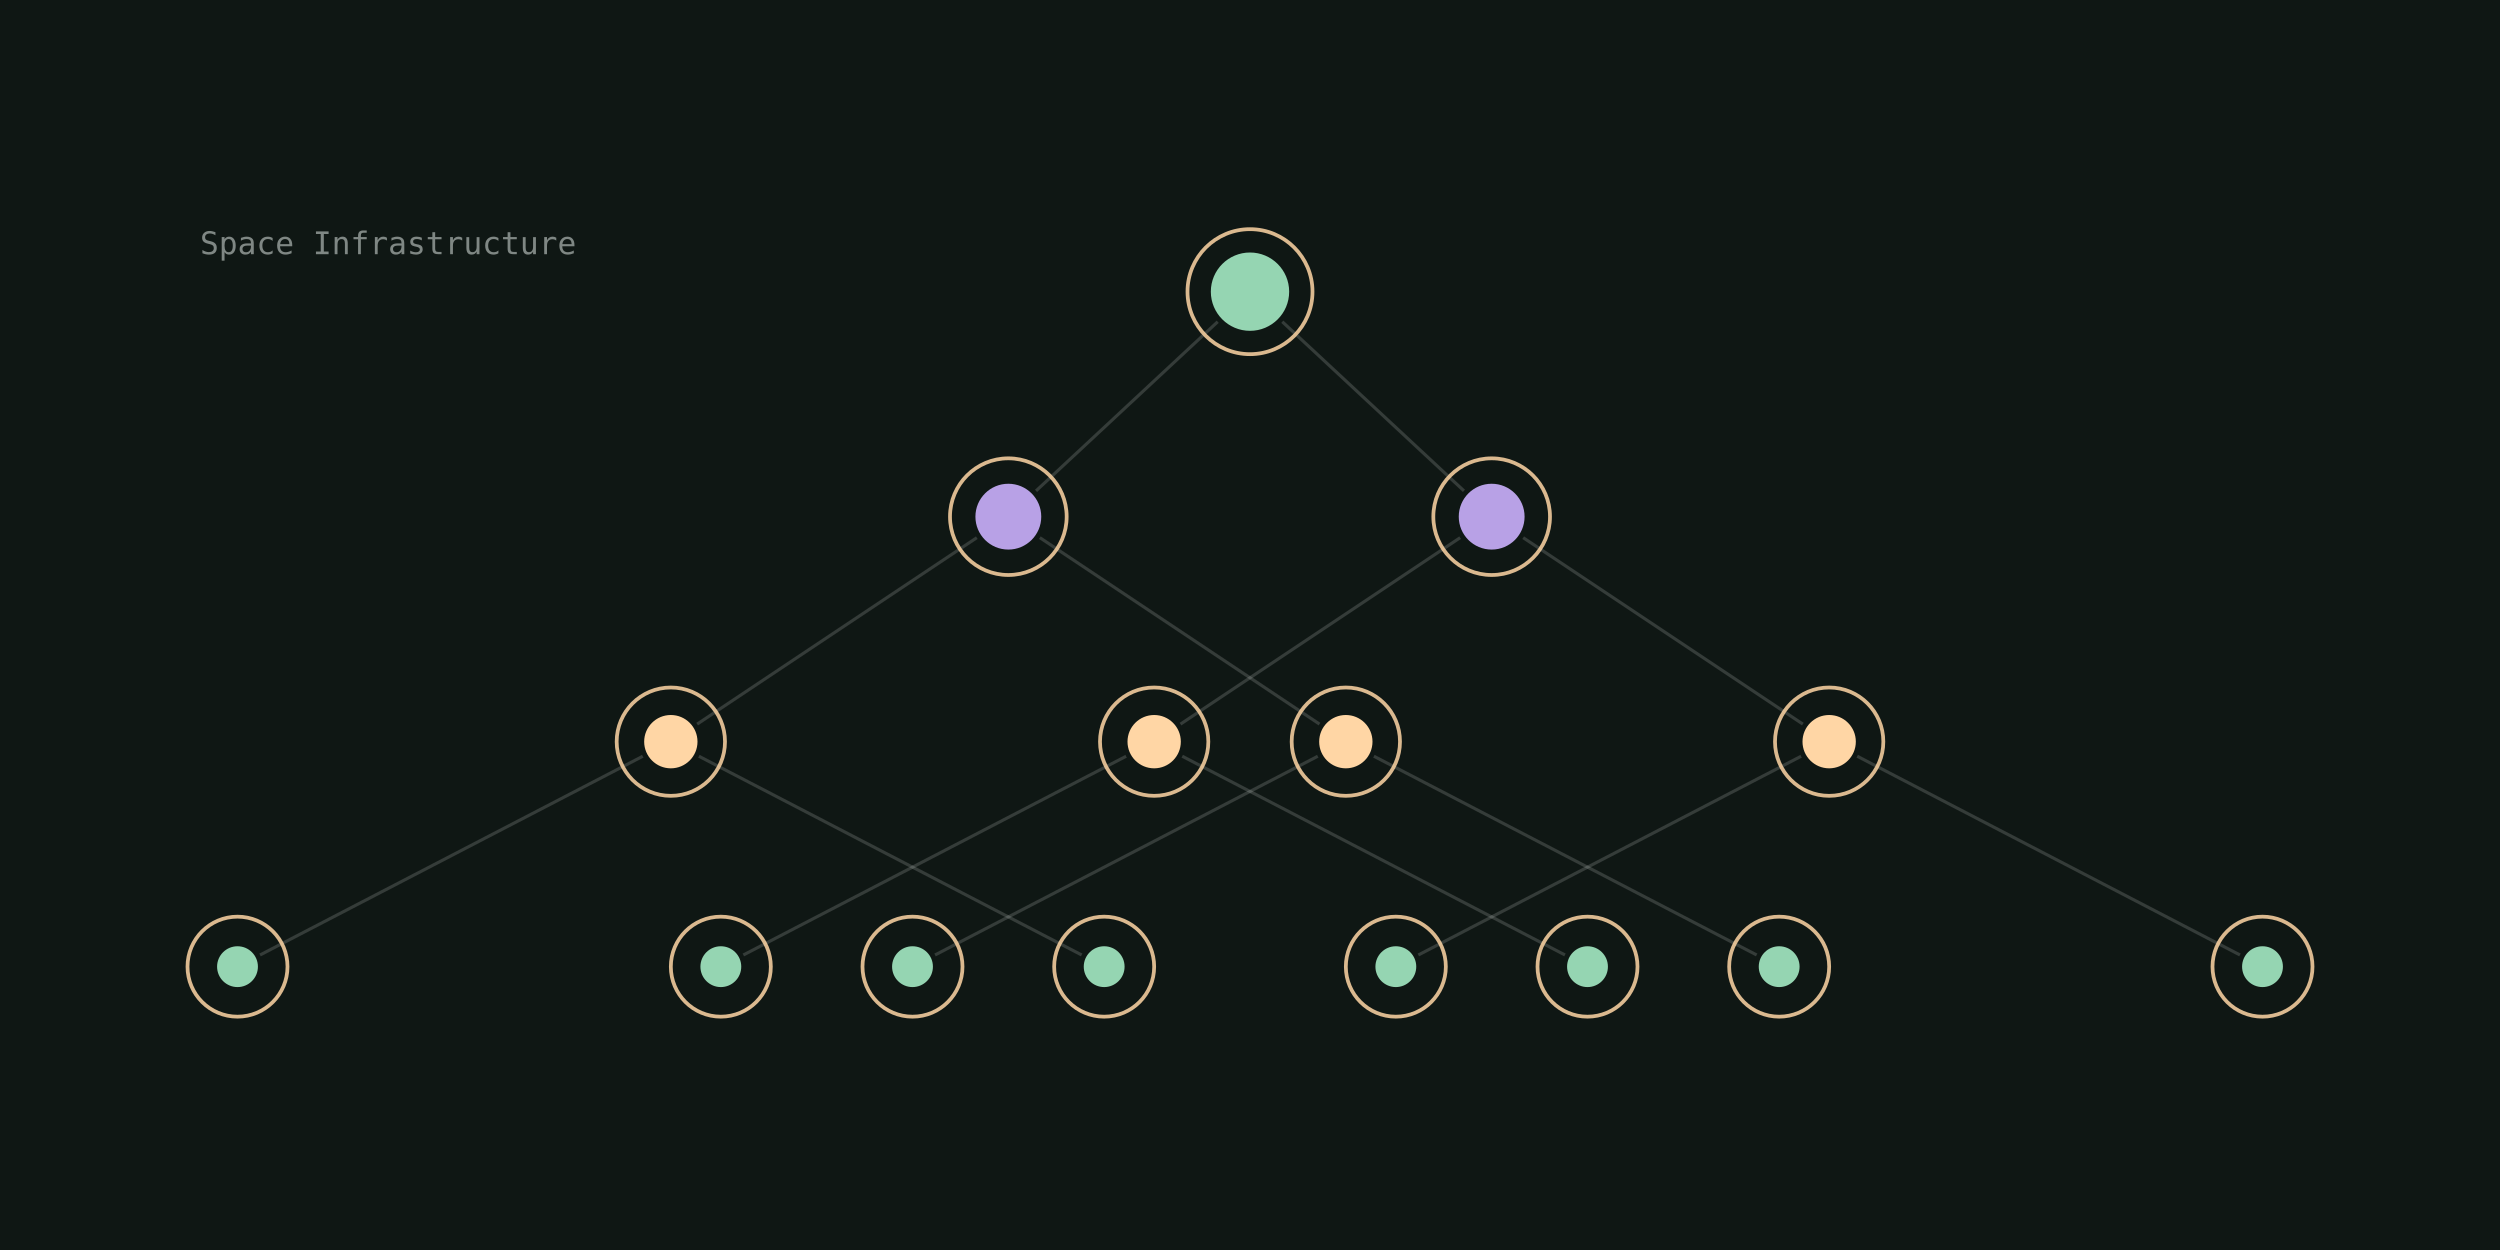
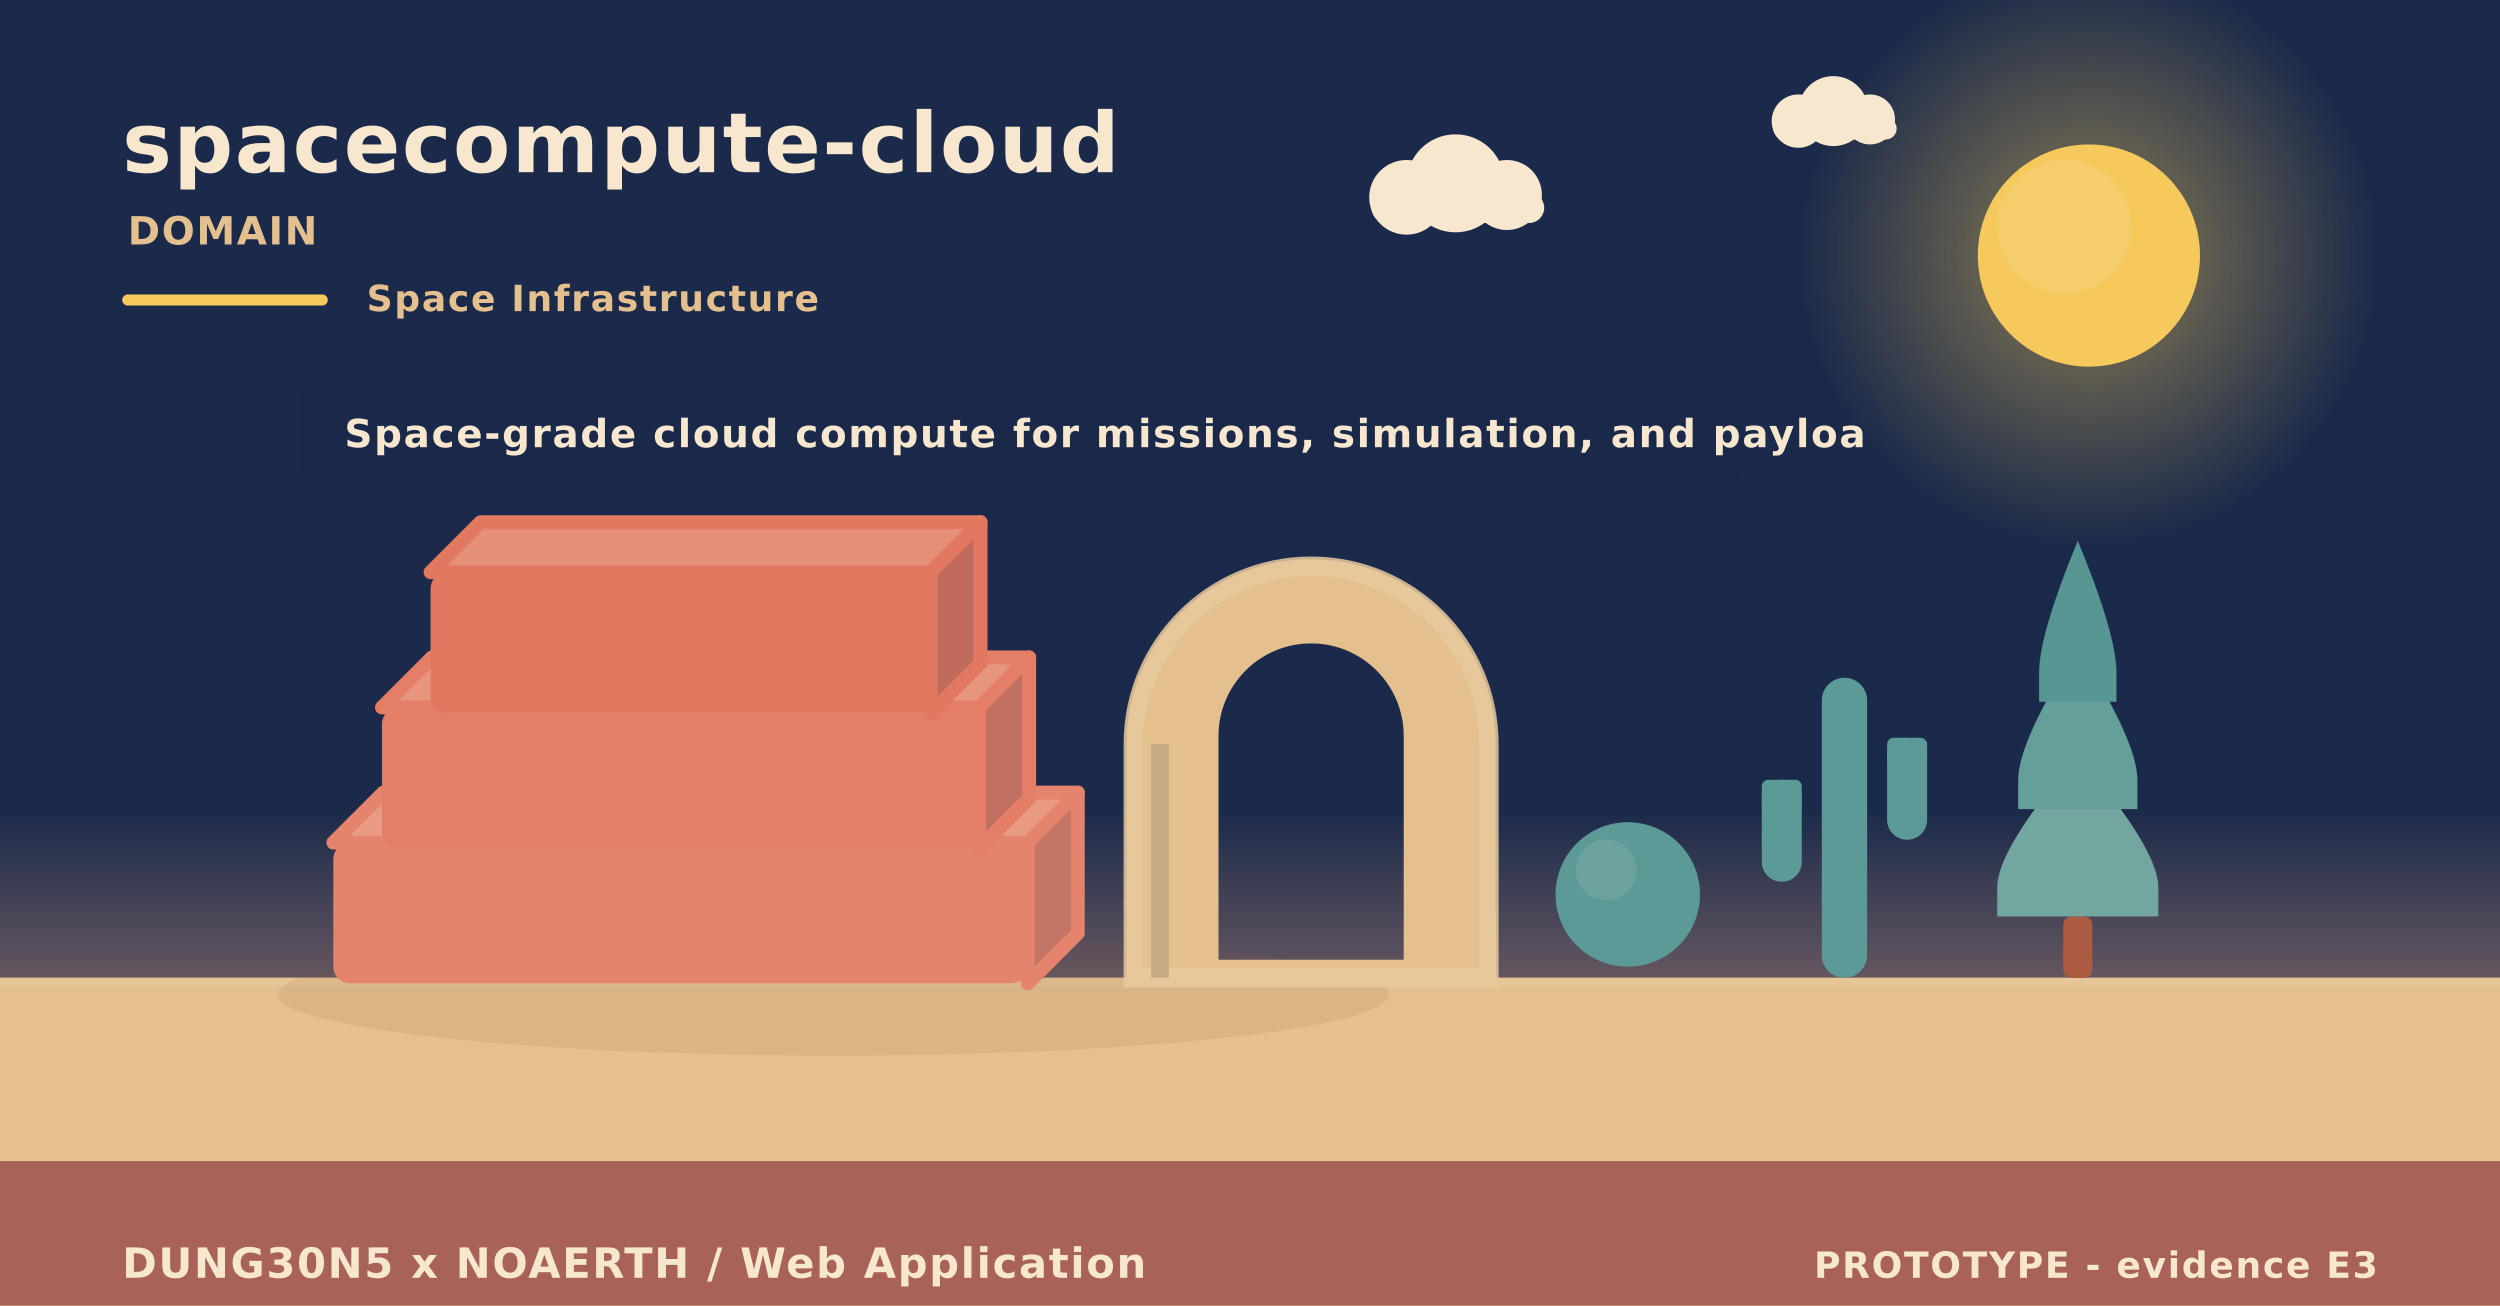
- <svg xmlns="http://www.w3.org/2000/svg" viewBox="0 0 1200 600" width="1200" height="600" role="img" aria-label="spacecompute-cloud domain model">
-   <rect width="1200" height="600" fill="#0f1714" />
-   <defs>
-     <linearGradient id="gd" x1="0" y1="0" x2="1" y2="1">
-       <stop offset="0%" stop-color="#95d5b2" />
-       <stop offset="100%" stop-color="#b8a1e6" />
-     </linearGradient>
-   </defs>
-   <line x1="600.00" y1="140.00" x2="716.00" y2="248.00" stroke="rgba(240,248,244,0.300)" stroke-width="1.50" opacity="0.55" />
-   <line x1="600.00" y1="140.00" x2="484.00" y2="248.00" stroke="rgba(240,248,244,0.300)" stroke-width="1.50" opacity="0.55" />
-   <line x1="716.00" y1="248.00" x2="878.00" y2="356.00" stroke="rgba(240,248,244,0.300)" stroke-width="1.50" opacity="0.55" />
-   <line x1="716.00" y1="248.00" x2="554.00" y2="356.00" stroke="rgba(240,248,244,0.300)" stroke-width="1.50" opacity="0.55" />
-   <line x1="484.00" y1="248.00" x2="646.00" y2="356.00" stroke="rgba(240,248,244,0.300)" stroke-width="1.50" opacity="0.55" />
-   <line x1="484.00" y1="248.00" x2="322.00" y2="356.00" stroke="rgba(240,248,244,0.300)" stroke-width="1.50" opacity="0.55" />
-   <line x1="878.00" y1="356.00" x2="1086.00" y2="464.00" stroke="rgba(240,248,244,0.300)" stroke-width="1.50" opacity="0.55" />
-   <line x1="878.00" y1="356.00" x2="670.00" y2="464.00" stroke="rgba(240,248,244,0.300)" stroke-width="1.50" opacity="0.55" />
-   <line x1="554.00" y1="356.00" x2="762.00" y2="464.00" stroke="rgba(240,248,244,0.300)" stroke-width="1.50" opacity="0.55" />
-   <line x1="554.00" y1="356.00" x2="346.00" y2="464.00" stroke="rgba(240,248,244,0.300)" stroke-width="1.50" opacity="0.55" />
-   <line x1="646.00" y1="356.00" x2="854.00" y2="464.00" stroke="rgba(240,248,244,0.300)" stroke-width="1.50" opacity="0.55" />
-   <line x1="646.00" y1="356.00" x2="438.00" y2="464.00" stroke="rgba(240,248,244,0.300)" stroke-width="1.50" opacity="0.55" />
-   <line x1="322.00" y1="356.00" x2="530.00" y2="464.00" stroke="rgba(240,248,244,0.300)" stroke-width="1.50" opacity="0.55" />
-   <line x1="322.00" y1="356.00" x2="114.00" y2="464.00" stroke="rgba(240,248,244,0.300)" stroke-width="1.50" opacity="0.55" />
-   <circle cx="600.00" cy="140.00" r="20.00" fill="#95d5b2" opacity="1.00" stroke="#0f1714" stroke-width="2.40" />
+ <svg xmlns="http://www.w3.org/2000/svg" width="900" height="470" viewBox="0 0 900 470" role="img" aria-label="spacecompute-cloud - the problem it addresses">
+   <linearGradient id="skym" x1="0" y1="0" x2="0" y2="1">
+     <stop offset="0" stop-color="#1b2a4a" />
+     <stop offset="0.62" stop-color="#1b2a4a" />
+     <stop offset="1" stop-color="#f3ad8a" />
+   </linearGradient>
+   <rect width="900" height="470" fill="url(#skym)" />
+   <radialGradient id="sunm">
+     <stop offset="0.35" stop-color="#f5c95c" stop-opacity="0.34" />
+     <stop offset="1" stop-color="#f5c95c" stop-opacity="0" />
+   </radialGradient>
+   <circle cx="752" cy="92" r="104" fill="url(#sunm)" />
+   <circle cx="752" cy="92" r="40" fill="#f5c95c" />
+   <circle cx="743.2" cy="81.6" r="24" fill="#f5d27e" opacity="0.5" />
  <g>
-     <circle cx="600.00" cy="140.00" r="30.00" fill="none" stroke="#ffd6a5" stroke-width="1.80" opacity="0.85" />
-     <animate attributeName="opacity" values="0.25;1.0;0.25" dur="7.125s" begin="0.0s" repeatCount="indefinite" />
+     <circle cx="524" cy="66" r="17.64" fill="#f6e7ce" />
+     <circle cx="506.36" cy="71.04" r="13.44" fill="#f6e7ce" />
+     <circle cx="542.48" cy="70.2" r="12.6" fill="#f6e7ce" />
+     <rect x="493.76" y="69.36" width="62.16" height="10.92" rx="5.46" fill="#f6e7ce" />
+     <animateTransform attributeName="transform" type="translate" values="0 0;24 0;0 0" dur="36s" begin="0s" repeatCount="indefinite" />
  </g>
-   <circle cx="716.00" cy="248.00" r="17.00" fill="#b8a1e6" opacity="1.00" stroke="#0f1714" stroke-width="2.40" />
  <g>
-     <circle cx="716.00" cy="248.00" r="28.00" fill="none" stroke="#ffd6a5" stroke-width="1.80" opacity="0.85" />
-     <animate attributeName="opacity" values="0.25;1.0;0.25" dur="7.125s" begin="0.5s" repeatCount="indefinite" />
+     <circle cx="660" cy="40" r="12.6" fill="#f6e7ce" />
+     <circle cx="647.4" cy="43.6" r="9.6" fill="#f6e7ce" />
+     <circle cx="673.2" cy="43" r="9" fill="#f6e7ce" />
+     <rect x="638.4" y="42.4" width="44.4" height="7.8" rx="3.9" fill="#f6e7ce" />
+     <animateTransform attributeName="transform" type="translate" values="0 0;-18 0;0 0" dur="46s" begin="3s" repeatCount="indefinite" />
  </g>
-   <circle cx="484.00" cy="248.00" r="17.00" fill="#b8a1e6" opacity="1.00" stroke="#0f1714" stroke-width="2.40" />
-   <g>
-     <circle cx="484.00" cy="248.00" r="28.00" fill="none" stroke="#ffd6a5" stroke-width="1.80" opacity="0.85" />
-     <animate attributeName="opacity" values="0.25;1.0;0.25" dur="7.125s" begin="0.62s" repeatCount="indefinite" />
-   </g>
-   <circle cx="878.00" cy="356.00" r="14.00" fill="#ffd6a5" opacity="1.00" stroke="#0f1714" stroke-width="2.40" />
-   <g>
-     <circle cx="878.00" cy="356.00" r="26.00" fill="none" stroke="#ffd6a5" stroke-width="1.80" opacity="0.85" />
-     <animate attributeName="opacity" values="0.25;1.0;0.25" dur="7.125s" begin="1.0s" repeatCount="indefinite" />
-   </g>
-   <circle cx="554.00" cy="356.00" r="14.00" fill="#ffd6a5" opacity="1.00" stroke="#0f1714" stroke-width="2.40" />
-   <g>
-     <circle cx="554.00" cy="356.00" r="26.00" fill="none" stroke="#ffd6a5" stroke-width="1.80" opacity="0.85" />
-     <animate attributeName="opacity" values="0.25;1.0;0.25" dur="7.125s" begin="1.12s" repeatCount="indefinite" />
-   </g>
-   <circle cx="646.00" cy="356.00" r="14.00" fill="#ffd6a5" opacity="1.00" stroke="#0f1714" stroke-width="2.40" />
-   <g>
-     <circle cx="646.00" cy="356.00" r="26.00" fill="none" stroke="#ffd6a5" stroke-width="1.80" opacity="0.85" />
-     <animate attributeName="opacity" values="0.25;1.0;0.25" dur="7.125s" begin="1.24s" repeatCount="indefinite" />
-   </g>
-   <circle cx="322.00" cy="356.00" r="14.00" fill="#ffd6a5" opacity="1.00" stroke="#0f1714" stroke-width="2.40" />
-   <g>
-     <circle cx="322.00" cy="356.00" r="26.00" fill="none" stroke="#ffd6a5" stroke-width="1.80" opacity="0.85" />
-     <animate attributeName="opacity" values="0.25;1.0;0.25" dur="7.125s" begin="1.36s" repeatCount="indefinite" />
-   </g>
-   <circle cx="1086.00" cy="464.00" r="11.00" fill="#95d5b2" opacity="1.00" stroke="#0f1714" stroke-width="2.40" />
-   <g>
-     <circle cx="1086.00" cy="464.00" r="24.00" fill="none" stroke="#ffd6a5" stroke-width="1.80" opacity="0.85" />
-     <animate attributeName="opacity" values="0.25;1.0;0.25" dur="7.125s" begin="1.5s" repeatCount="indefinite" />
-   </g>
-   <circle cx="670.00" cy="464.00" r="11.00" fill="#95d5b2" opacity="1.00" stroke="#0f1714" stroke-width="2.40" />
-   <g>
-     <circle cx="670.00" cy="464.00" r="24.00" fill="none" stroke="#ffd6a5" stroke-width="1.80" opacity="0.85" />
-     <animate attributeName="opacity" values="0.25;1.0;0.25" dur="7.125s" begin="1.62s" repeatCount="indefinite" />
-   </g>
-   <circle cx="762.00" cy="464.00" r="11.00" fill="#95d5b2" opacity="1.00" stroke="#0f1714" stroke-width="2.40" />
-   <g>
-     <circle cx="762.00" cy="464.00" r="24.00" fill="none" stroke="#ffd6a5" stroke-width="1.80" opacity="0.85" />
-     <animate attributeName="opacity" values="0.25;1.0;0.25" dur="7.125s" begin="1.74s" repeatCount="indefinite" />
-   </g>
-   <circle cx="346.00" cy="464.00" r="11.00" fill="#95d5b2" opacity="1.00" stroke="#0f1714" stroke-width="2.40" />
-   <g>
-     <circle cx="346.00" cy="464.00" r="24.00" fill="none" stroke="#ffd6a5" stroke-width="1.80" opacity="0.85" />
-     <animate attributeName="opacity" values="0.25;1.0;0.25" dur="7.125s" begin="1.86s" repeatCount="indefinite" />
-   </g>
-   <circle cx="854.00" cy="464.00" r="11.00" fill="#95d5b2" opacity="1.00" stroke="#0f1714" stroke-width="2.40" />
-   <g>
-     <circle cx="854.00" cy="464.00" r="24.00" fill="none" stroke="#ffd6a5" stroke-width="1.80" opacity="0.85" />
-     <animate attributeName="opacity" values="0.25;1.0;0.25" dur="7.125s" begin="1.98s" repeatCount="indefinite" />
-   </g>
-   <circle cx="438.00" cy="464.00" r="11.00" fill="#95d5b2" opacity="1.00" stroke="#0f1714" stroke-width="2.40" />
-   <g>
-     <circle cx="438.00" cy="464.00" r="24.00" fill="none" stroke="#ffd6a5" stroke-width="1.80" opacity="0.85" />
-     <animate attributeName="opacity" values="0.25;1.0;0.25" dur="7.125s" begin="2.1s" repeatCount="indefinite" />
-   </g>
-   <circle cx="530.00" cy="464.00" r="11.00" fill="#95d5b2" opacity="1.00" stroke="#0f1714" stroke-width="2.40" />
-   <g>
-     <circle cx="530.00" cy="464.00" r="24.00" fill="none" stroke="#ffd6a5" stroke-width="1.80" opacity="0.85" />
-     <animate attributeName="opacity" values="0.25;1.0;0.25" dur="7.125s" begin="2.22s" repeatCount="indefinite" />
-   </g>
-   <circle cx="114.00" cy="464.00" r="11.00" fill="#95d5b2" opacity="1.00" stroke="#0f1714" stroke-width="2.40" />
-   <g>
-     <circle cx="114.00" cy="464.00" r="24.00" fill="none" stroke="#ffd6a5" stroke-width="1.80" opacity="0.85" />
-     <animate attributeName="opacity" values="0.25;1.0;0.25" dur="7.125s" begin="2.34s" repeatCount="indefinite" />
-   </g>
-   <text x="96" y="122" font-family="ui-monospace,Menlo,monospace" font-size="15" fill="rgba(240,248,244,0.500)">Space Infrastructure</text>
+   <rect x="0" y="352" width="900" height="118" fill="#e3c08d" />
+   <rect x="0" y="352" width="900" height="3" fill="#e6c596" />
+   <text x="44" y="62" font-family="Verdana,DejaVu Sans,sans-serif" font-size="30" font-weight="700" letter-spacing="0.6" fill="#f6e7ce" text-anchor="start">spacecompute-cloud</text>
+   <text x="46" y="88" font-family="Verdana,DejaVu Sans,sans-serif" font-size="14" font-weight="700" letter-spacing="0.6" fill="#e3c08d" text-anchor="start">DOMAIN</text>
+   <rect x="44" y="106" width="74" height="4" rx="2" fill="#f5c95c" />
+   <text x="132" y="112" font-family="Verdana,DejaVu Sans,sans-serif" font-size="13" font-weight="700" letter-spacing="0.6" fill="#e3c08d" text-anchor="start">Space Infrastructure</text>
+   <ellipse cx="300" cy="358" rx="200" ry="22" fill="rgba(138,90,68,0.11)" />
+   <path d="M120,303.33 L370,303.33 L388,285.33 L138,285.33 Z" fill="#e99a82" stroke="#e5846c" stroke-width="5" stroke-linejoin="round" />
+   <path d="M370,303.33 L388,285.33 L388,336 L370,354 Z" fill="#c37566" stroke="#e5846c" stroke-width="5" stroke-linejoin="round" />
+   <rect x="120" y="303.33" width="250" height="50.67" rx="6" fill="#e5846c" />
+   <path d="M137.5,254.67 L352.5,254.67 L370.5,236.67 L155.5,236.67 Z" fill="#e8957d" stroke="#e47e66" stroke-width="5" stroke-linejoin="round" />
+   <path d="M352.5,254.67 L370.5,236.67 L370.5,287.33 L352.5,305.33 Z" fill="#c27061" stroke="#e47e66" stroke-width="5" stroke-linejoin="round" />
+   <rect x="137.5" y="254.67" width="215" height="50.67" rx="6" fill="#e47e66" />
+   <path d="M155,206 L335,206 L353,188 L173,188 Z" fill="#e79079" stroke="#e37861" stroke-width="5" stroke-linejoin="round" />
+   <path d="M335,206 L353,188 L353,238.67 L335,256.67 Z" fill="#c16b5d" stroke="#e37861" stroke-width="5" stroke-linejoin="round" />
+   <rect x="155" y="206" width="180" height="50.67" rx="6" fill="#e37861" />
+   <path d="M408,352 L408,267.84 A64,64 0 0 1 536,267.84 L536,352 Z M436.16,348 L436.16,264.97 A35.84,35.84 0 0 1 507.84,264.97 L507.84,348 Z" fill="#e3c08d" fill-rule="evenodd" stroke="#e3c08d" stroke-width="5" stroke-linejoin="round" />
+   <path d="M408,352 L408,267.84 A64,64 0 0 1 536,267.84 L536,352 Z" fill="none" stroke="#e8c99d" stroke-width="7" stroke-linecap="round" opacity="0.85" />
+   <rect x="414.4" y="267.84" width="6.4" height="84.16" fill="#c7ab84" />
+   <circle cx="586" cy="322" r="26" fill="#5b9a97" />
+   <circle cx="578.2" cy="313.16" r="10.92" fill="#7aa9a2" opacity="0.55" />
+   <rect x="655.84" y="244" width="16.32" height="108" rx="8.16" fill="#5b9a97" />
+   <rect x="634.24" y="280.72" width="14.4" height="36.72" rx="7.2" fill="#5b9a97" />
+   <rect x="634.24" y="280.72" width="14.4" height="10.8" rx="2.4" fill="#5b9a97" />
+   <rect x="679.36" y="265.6" width="14.4" height="36.72" rx="7.2" fill="#5b9a97" />
+   <rect x="679.36" y="265.6" width="14.4" height="10.8" rx="2.4" fill="#5b9a97" />
+   <rect x="742.78" y="329.92" width="10.44" height="22.08" rx="2.9" fill="#ac5b43" />
+   <path d="M748,271.96 Q719,305.58 719,319.49 Q719,329.92 719,329.92 L777,329.92 Q777,329.92 777,319.49 Q777,305.58 748,271.96 Z" fill="#74a6a0" />
+   <path d="M748,233.32 Q726.54,266.94 726.54,280.85 Q726.54,291.28 726.54,291.28 L769.46,291.28 Q769.46,291.28 769.46,280.85 Q769.46,266.94 748,233.32 Z" fill="#649f9a" />
+   <path d="M748,194.68 Q734.08,228.3 734.08,242.21 Q734.08,252.64 734.08,252.64 L761.92,252.64 Q761.92,252.64 761.92,242.21 Q761.92,228.3 748,194.68 Z" fill="#589694" />
+   <rect x="108" y="132" width="520" height="46" rx="12" fill="rgba(27,42,74,0.42)" opacity="0.94" />
+   <text x="124" y="161" font-family="Verdana,DejaVu Sans,sans-serif" font-size="14" font-weight="700" letter-spacing="0.6" fill="#f6e7ce" text-anchor="start">Space-grade cloud compute for missions, simulation, and payloa</text>
+   <rect x="0" y="418" width="900" height="52" rx="0" fill="#a65c56" opacity="0.94" />
+   <text x="44" y="460" font-family="Verdana,DejaVu Sans,sans-serif" font-size="15" font-weight="700" letter-spacing="0.6" fill="#f6e7ce" text-anchor="start">DUNG30N5 x NOAERTH  /  Web Application</text>
+   <text x="856" y="460" font-family="Verdana,DejaVu Sans,sans-serif" font-size="13" font-weight="700" letter-spacing="0.6" fill="#f6e7ce" text-anchor="end">PROTOTYPE  -  evidence E3</text>
</svg>
